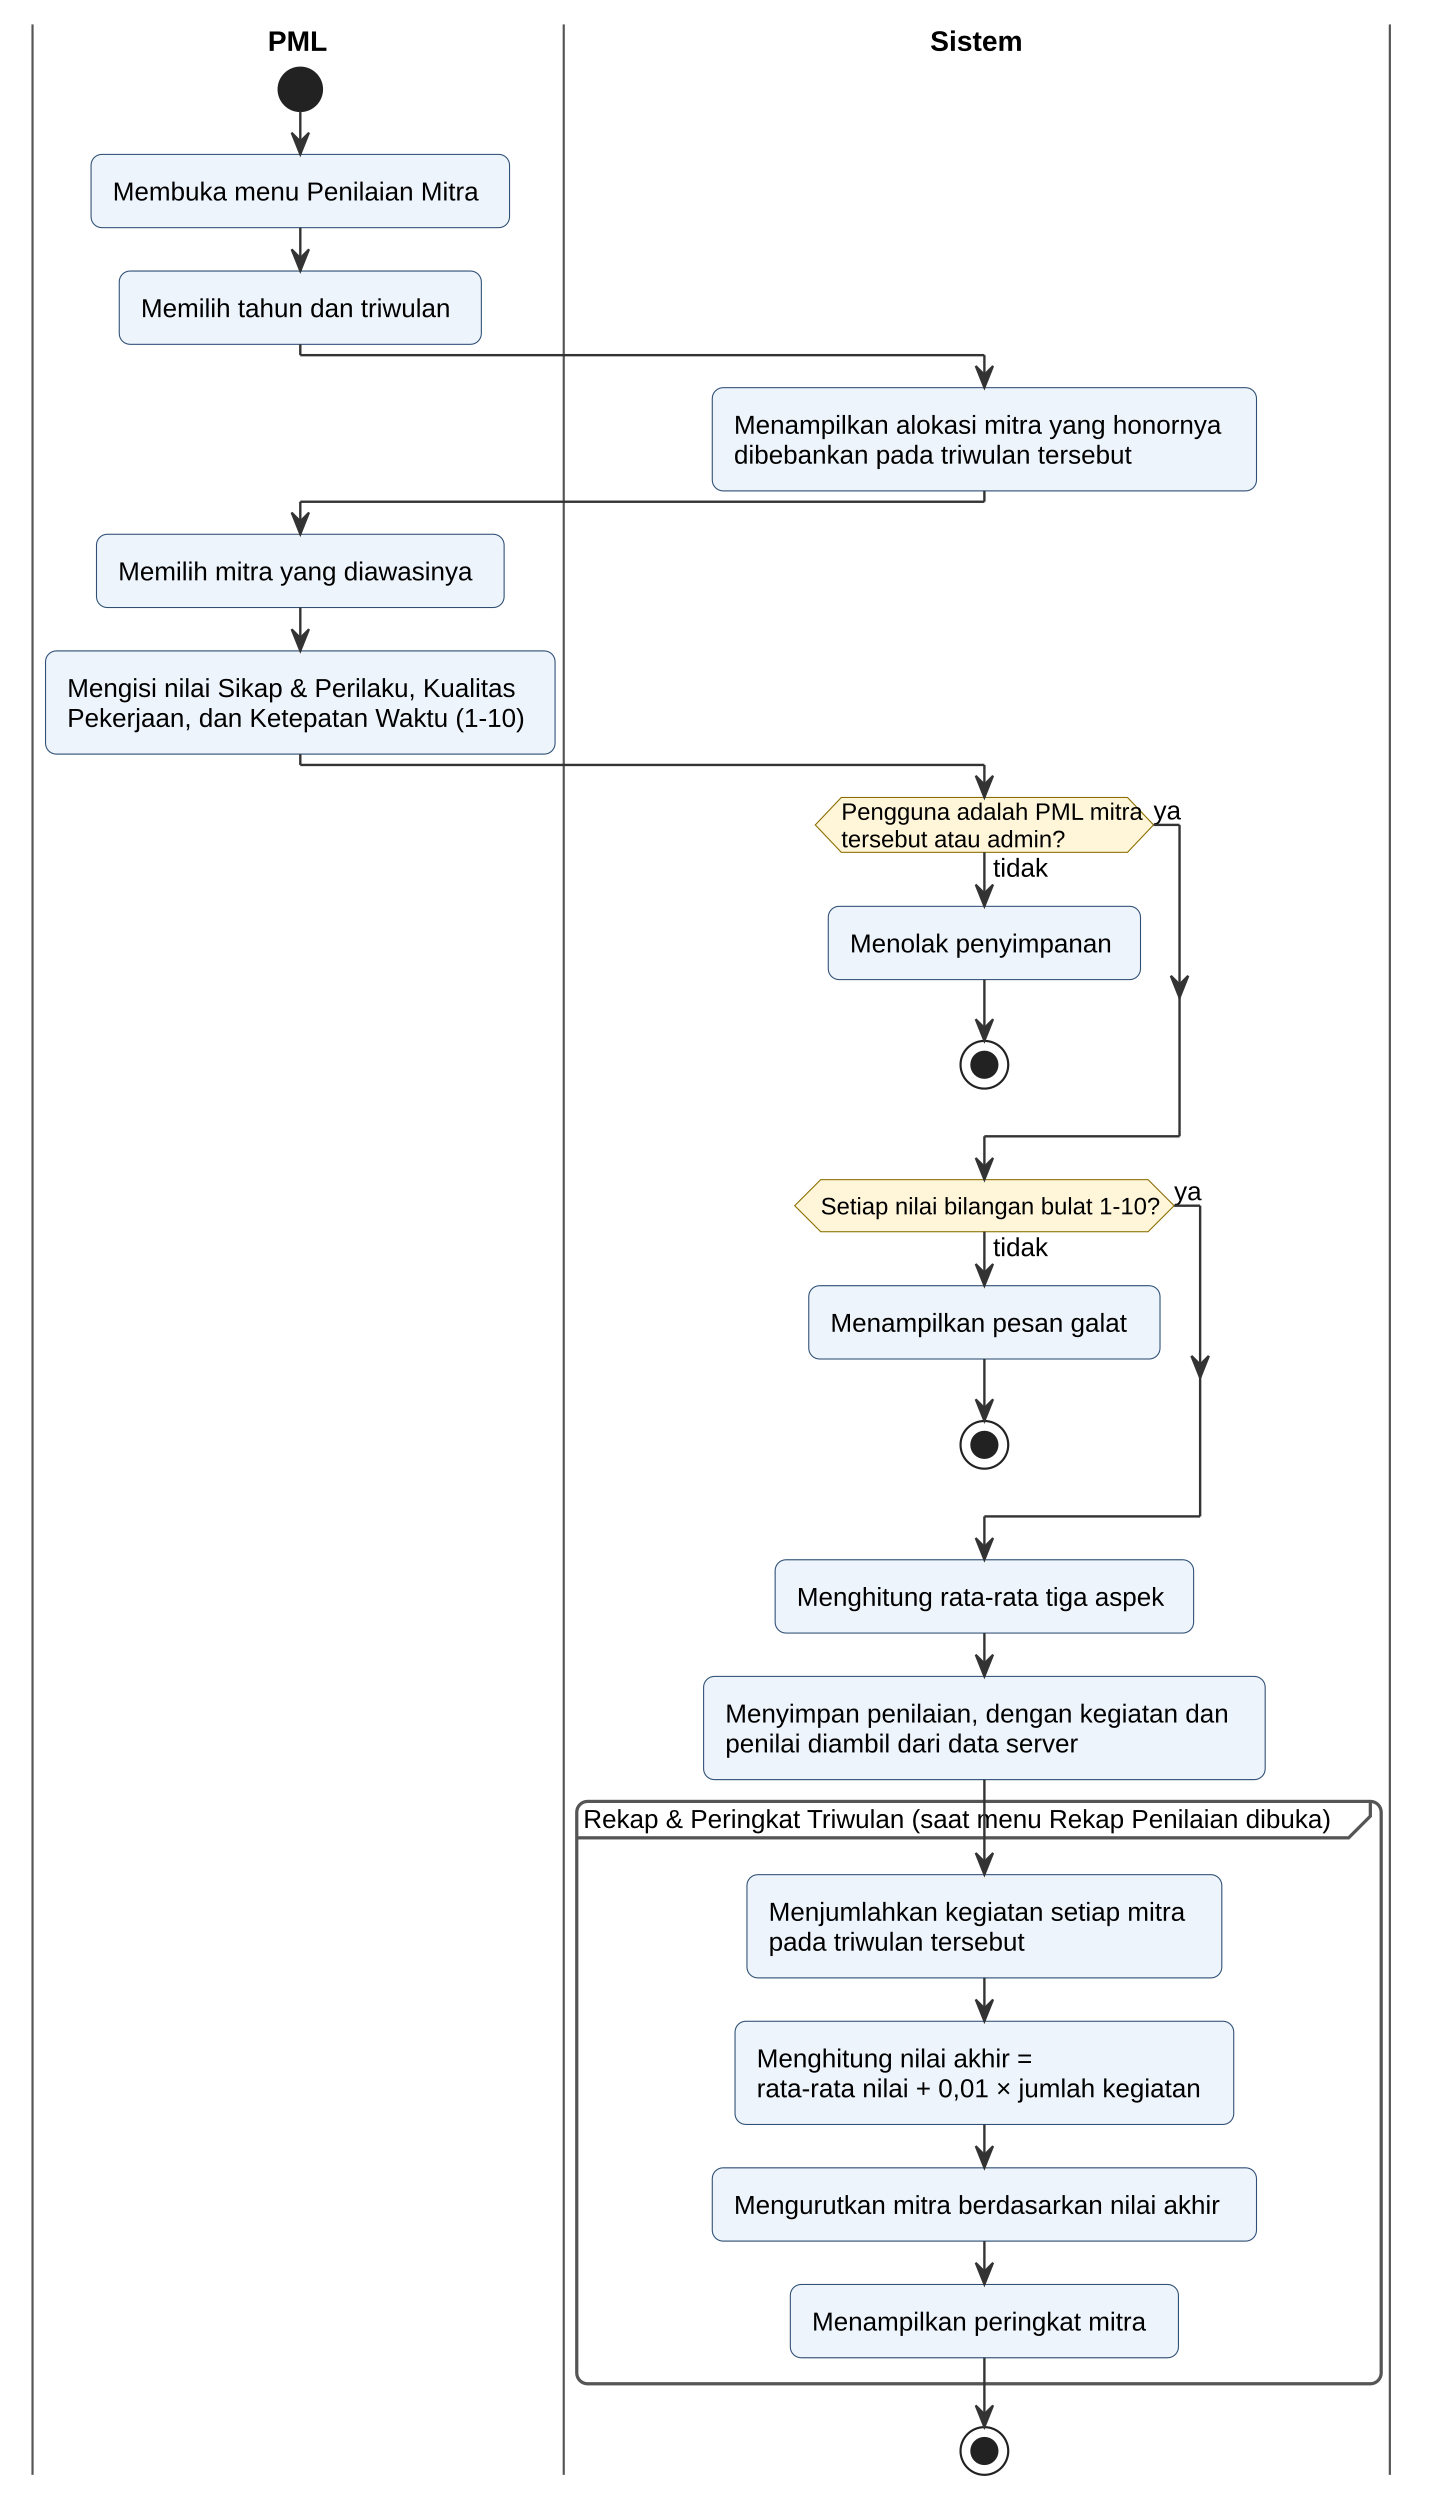
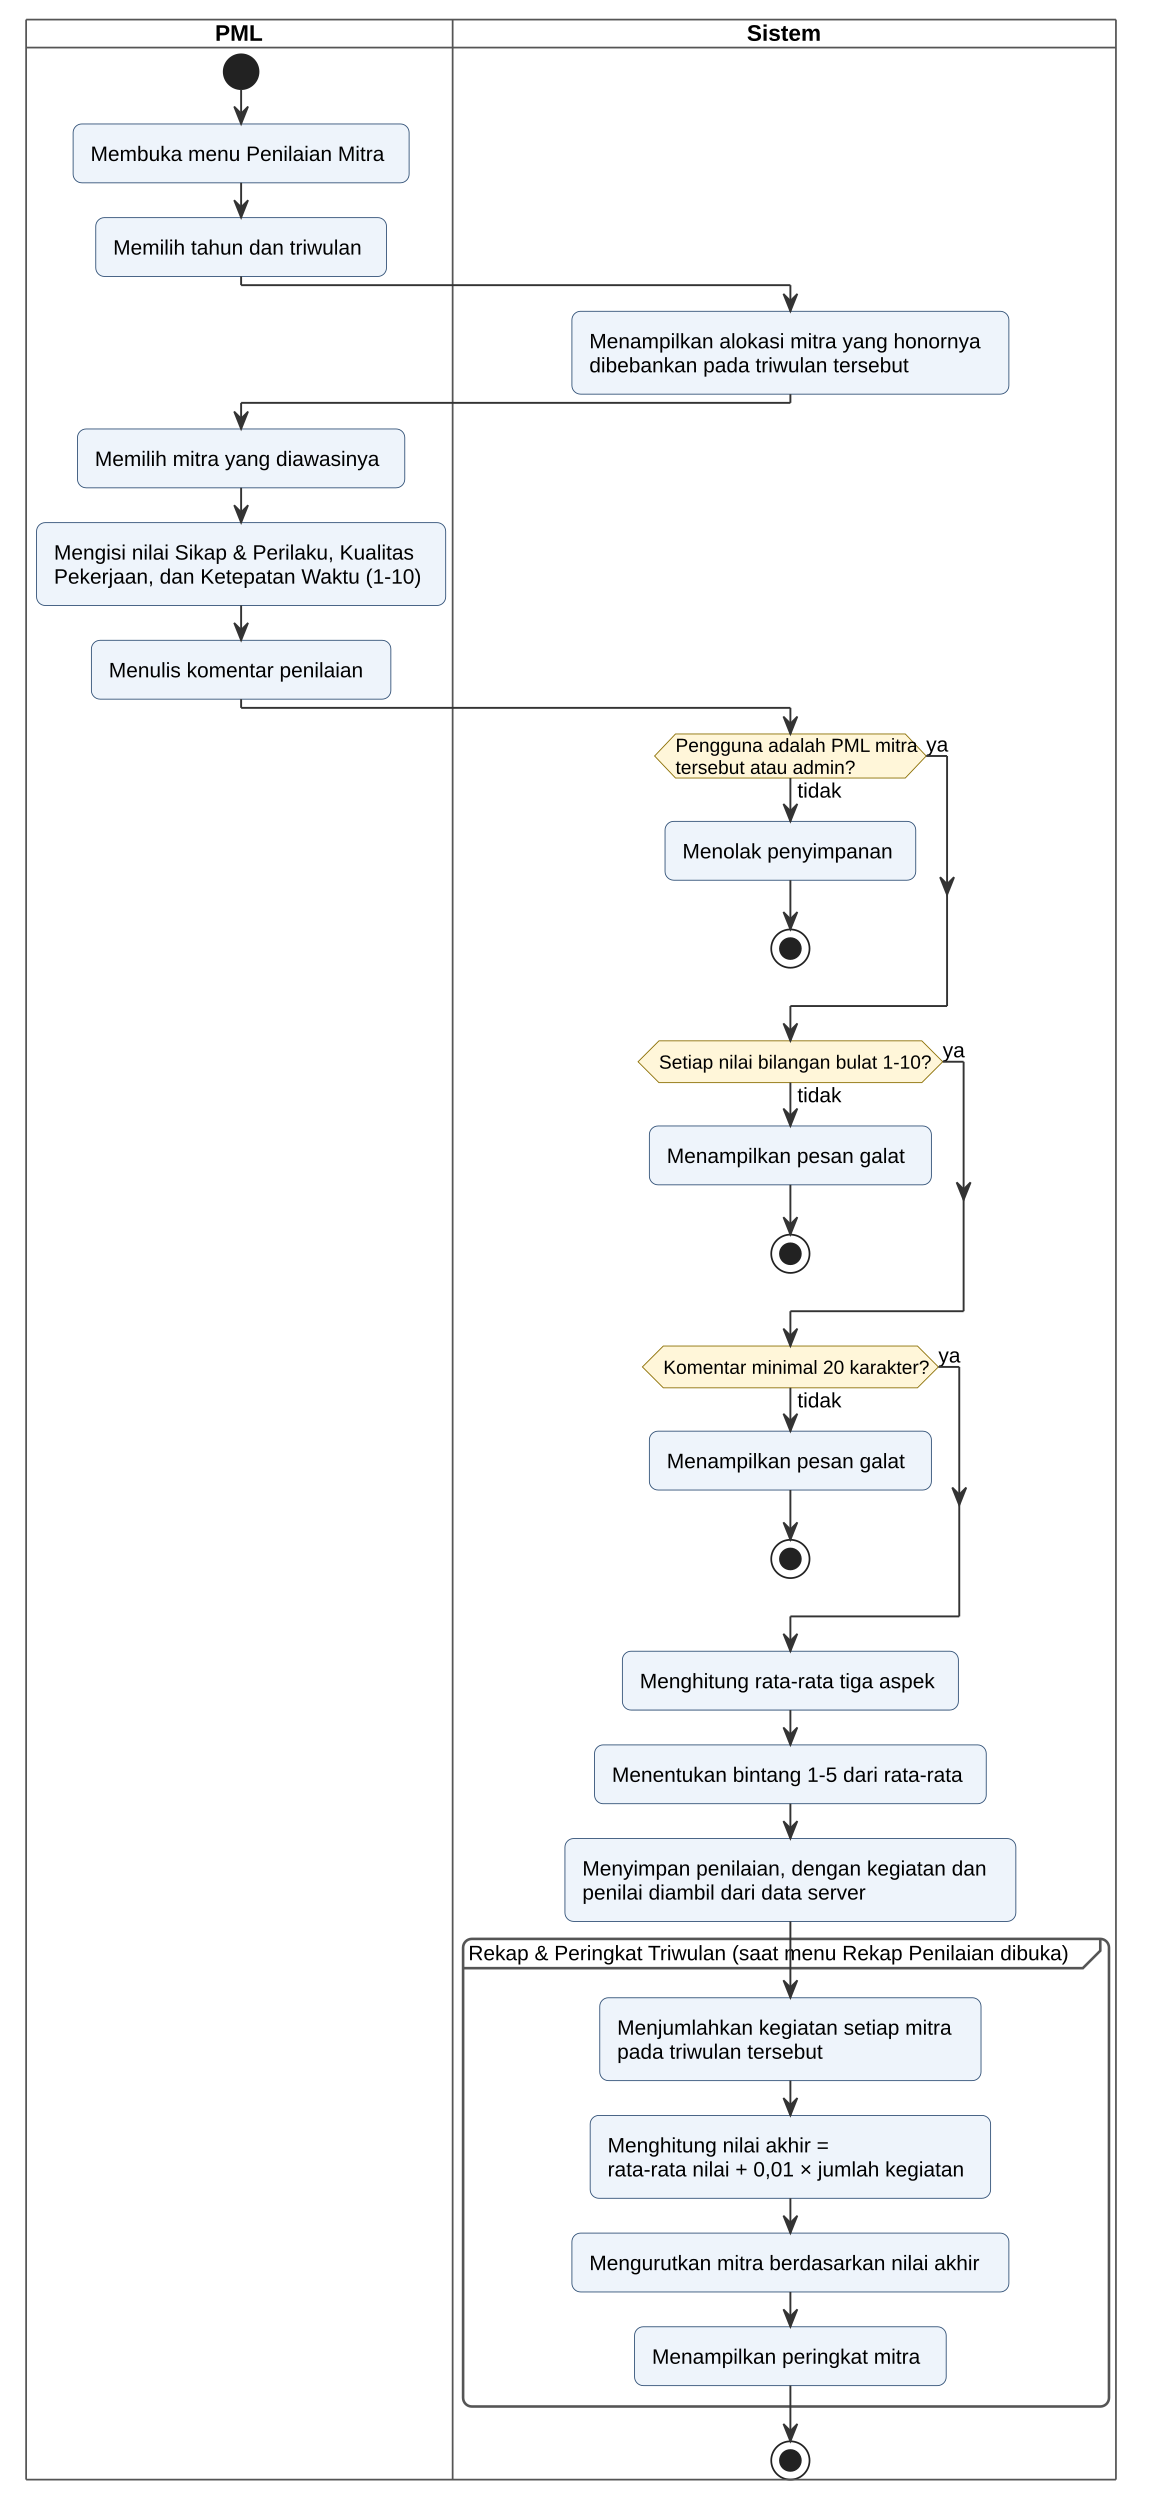
- <svg xmlns="http://www.w3.org/2000/svg" contentStyleType="text/css" height="1153px" preserveAspectRatio="none" style="width:660px;height:1153px;background:#FFFFFF;" version="1.1" viewBox="0 0 660 1153" width="660px" zoomAndPan="magnify">
+ <svg xmlns="http://www.w3.org/2000/svg" contentStyleType="text/css" height="1436px" preserveAspectRatio="none" style="width:660px;height:1436px;background:#FFFFFF;" version="1.1" viewBox="0 0 660 1436" width="660px" zoomAndPan="magnify">
  <defs />
  <g>
    <rect fill="none" height="14.949" style="stroke:none;stroke-width:1.0;" width="627" x="15" y="11.255" />
    <ellipse cx="138.5" cy="41.204" fill="#222222" rx="10" ry="10" style="stroke:#222222;stroke-width:1.0;" />
    <rect fill="#EEF4FB" height="33.799" rx="5" ry="5" style="stroke:#2F4F75;stroke-width:0.5;" width="193" x="42" y="71.204" />
    <text fill="#000000" font-family="Arial" font-size="12" lengthAdjust="spacing" textLength="173" x="52" y="92.46">Membuka menu Penilaian Mitra</text>
    <rect fill="#EEF4FB" height="33.799" rx="5" ry="5" style="stroke:#2F4F75;stroke-width:0.5;" width="167" x="55" y="125.002" />
    <text fill="#000000" font-family="Arial" font-size="12" lengthAdjust="spacing" textLength="147" x="65" y="146.258">Memilih tahun dan triwulan</text>
    <rect fill="#EEF4FB" height="33.799" rx="5" ry="5" style="stroke:#2F4F75;stroke-width:0.5;" width="188" x="44.5" y="246.399" />
    <text fill="#000000" font-family="Arial" font-size="12" lengthAdjust="spacing" textLength="168" x="54.5" y="267.655">Memilih mitra yang diawasinya</text>
    <rect fill="#EEF4FB" height="47.598" rx="5" ry="5" style="stroke:#2F4F75;stroke-width:0.5;" width="235" x="21" y="300.198" />
    <text fill="#000000" font-family="Arial" font-size="12" lengthAdjust="spacing" textLength="213" x="31" y="321.454">Mengisi nilai Sikap &amp; Perilaku, Kualitas</text>
    <text fill="#000000" font-family="Arial" font-size="12" lengthAdjust="spacing" textLength="215" x="31" y="335.252">Pekerjaan, dan Ketepatan Waktu (1-10)</text>
-     <line style="stroke:#555555;stroke-width:1.0;" x1="15" x2="15" y1="11.255" y2="1141.398" />
+     <rect fill="#EEF4FB" height="33.799" rx="5" ry="5" style="stroke:#2F4F75;stroke-width:0.5;" width="172" x="52.5" y="367.795" />
+     <text fill="#000000" font-family="Arial" font-size="12" lengthAdjust="spacing" textLength="152" x="62.5" y="389.051">Menulis komentar penilaian</text>
+     <line style="stroke:#555555;stroke-width:1.0;" x1="15" x2="15" y1="11.255" y2="1424.294" />
    <rect fill="#EEF4FB" height="47.598" rx="5" ry="5" style="stroke:#2F4F75;stroke-width:0.5;" width="251" x="328.5" y="178.801" />
    <text fill="#000000" font-family="Arial" font-size="12" lengthAdjust="spacing" textLength="231" x="338.5" y="200.057">Menampilkan alokasi mitra yang honornya</text>
    <text fill="#000000" font-family="Arial" font-size="12" lengthAdjust="spacing" textLength="190" x="338.5" y="213.856">dibebankan pada triwulan tersebut</text>
-     <rect fill="#EEF4FB" height="33.799" rx="5" ry="5" style="stroke:#2F4F75;stroke-width:0.5;" width="144" x="382" y="417.993" />
-     <text fill="#000000" font-family="Arial" font-size="12" lengthAdjust="spacing" textLength="124" x="392" y="439.248">Menolak penyimpanan</text>
-     <ellipse cx="454" cy="491.068" fill="none" rx="11" ry="11" style="stroke:#222222;stroke-width:1.0;" />
-     <ellipse cx="454" cy="491.068" fill="#222222" rx="6" ry="6" style="stroke:#222222;stroke-width:1.0;" />
-     <polygon fill="#FFF6D9" points="388,367.795,520,367.795,532,380.444,520,393.093,388,393.093,376,380.444,388,367.795" style="stroke:#8A6D00;stroke-width:0.5;" />
-     <text fill="#000000" font-family="Arial" font-size="12" lengthAdjust="spacing" textLength="26" x="458" y="404.349">tidak</text>
-     <text fill="#000000" font-family="Arial" font-size="11" lengthAdjust="spacing" textLength="132" x="388" y="378.113">Pengguna adalah PML mitra</text>
-     <text fill="#000000" font-family="Arial" font-size="11" lengthAdjust="spacing" textLength="101" x="388" y="390.762">tersebut atau admin?</text>
-     <text fill="#000000" font-family="Arial" font-size="12" lengthAdjust="spacing" textLength="12" x="532" y="377.901">ya</text>
-     <rect fill="#EEF4FB" height="33.799" rx="5" ry="5" style="stroke:#2F4F75;stroke-width:0.5;" width="162" x="373" y="592.967" />
-     <text fill="#000000" font-family="Arial" font-size="12" lengthAdjust="spacing" textLength="142" x="383" y="614.223">Menampilkan pesan galat</text>
-     <ellipse cx="454" cy="666.366" fill="none" rx="11" ry="11" style="stroke:#222222;stroke-width:1.0;" />
-     <ellipse cx="454" cy="666.366" fill="#222222" rx="6" ry="6" style="stroke:#222222;stroke-width:1.0;" />
-     <polygon fill="#FFF6D9" points="378.5,544.068,529.5,544.068,541.5,556.068,529.5,568.068,378.5,568.068,366.5,556.068,378.5,544.068" style="stroke:#8A6D00;stroke-width:0.5;" />
-     <text fill="#000000" font-family="Arial" font-size="12" lengthAdjust="spacing" textLength="26" x="458" y="579.323">tidak</text>
-     <text fill="#000000" font-family="Arial" font-size="11" lengthAdjust="spacing" textLength="151" x="378.5" y="560.061">Setiap nilai bilangan bulat 1-10?</text>
-     <text fill="#000000" font-family="Arial" font-size="12" lengthAdjust="spacing" textLength="12" x="541.5" y="553.525">ya</text>
-     <rect fill="#EEF4FB" height="33.799" rx="5" ry="5" style="stroke:#2F4F75;stroke-width:0.5;" width="193" x="357.5" y="719.366" />
-     <text fill="#000000" font-family="Arial" font-size="12" lengthAdjust="spacing" textLength="173" x="367.5" y="740.622">Menghitung rata-rata tiga aspek</text>
-     <rect fill="#EEF4FB" height="47.598" rx="5" ry="5" style="stroke:#2F4F75;stroke-width:0.5;" width="259" x="324.5" y="773.165" />
-     <text fill="#000000" font-family="Arial" font-size="12" lengthAdjust="spacing" textLength="239" x="334.5" y="794.421">Menyimpan penilaian, dengan kegiatan dan</text>
-     <text fill="#000000" font-family="Arial" font-size="12" lengthAdjust="spacing" textLength="169" x="334.5" y="808.22">penilai diambil dari data server</text>
-     <rect fill="none" height="268.592" rx="5" ry="5" style="stroke:#555555;stroke-width:1.5;" width="371" x="266" y="830.806" />
-     <path d="M632,830.806 L632,837.605 L622,847.605 L266,847.605 " fill="none" style="stroke:#555555;stroke-width:1.5;" />
-     <text fill="#000000" font-family="Arial" font-size="12" lengthAdjust="spacing" textLength="356" x="269" y="843.062">Rekap &amp; Peringkat Triwulan (saat menu Rekap Penilaian dibuka)</text>
-     <rect fill="#EEF4FB" height="47.598" rx="5" ry="5" style="stroke:#2F4F75;stroke-width:0.5;" width="219" x="344.5" y="864.605" />
-     <text fill="#000000" font-family="Arial" font-size="12" lengthAdjust="spacing" textLength="199" x="354.5" y="885.861">Menjumlahkan kegiatan setiap mitra</text>
-     <text fill="#000000" font-family="Arial" font-size="12" lengthAdjust="spacing" textLength="122" x="354.5" y="899.659">pada triwulan tersebut</text>
-     <rect fill="#EEF4FB" height="47.598" rx="5" ry="5" style="stroke:#2F4F75;stroke-width:0.5;" width="230" x="339" y="932.202" />
-     <text fill="#000000" font-family="Arial" font-size="12" lengthAdjust="spacing" textLength="130" x="349" y="953.458">Menghitung nilai akhir =</text>
-     <text fill="#000000" font-family="Arial" font-size="12" lengthAdjust="spacing" textLength="210" x="349" y="967.257">rata-rata nilai + 0,01 × jumlah kegiatan</text>
-     <rect fill="#EEF4FB" height="33.799" rx="5" ry="5" style="stroke:#2F4F75;stroke-width:0.5;" width="251" x="328.5" y="999.8" />
-     <text fill="#000000" font-family="Arial" font-size="12" lengthAdjust="spacing" textLength="231" x="338.5" y="1021.056">Mengurutkan mitra berdasarkan nilai akhir</text>
-     <rect fill="#EEF4FB" height="33.799" rx="5" ry="5" style="stroke:#2F4F75;stroke-width:0.5;" width="179" x="364.5" y="1053.599" />
-     <text fill="#000000" font-family="Arial" font-size="12" lengthAdjust="spacing" textLength="159" x="374.5" y="1074.855">Menampilkan peringkat mitra</text>
-     <ellipse cx="454" cy="1130.398" fill="none" rx="11" ry="11" style="stroke:#222222;stroke-width:1.0;" />
-     <ellipse cx="454" cy="1130.398" fill="#222222" rx="6" ry="6" style="stroke:#222222;stroke-width:1.0;" />
-     <line style="stroke:#555555;stroke-width:1.0;" x1="260" x2="260" y1="11.255" y2="1141.398" />
-     <line style="stroke:#555555;stroke-width:1.0;" x1="641" x2="641" y1="11.255" y2="1141.398" />
+     <rect fill="#EEF4FB" height="33.799" rx="5" ry="5" style="stroke:#2F4F75;stroke-width:0.5;" width="144" x="382" y="471.791" />
+     <text fill="#000000" font-family="Arial" font-size="12" lengthAdjust="spacing" textLength="124" x="392" y="493.047">Menolak penyimpanan</text>
+     <ellipse cx="454" cy="544.866" fill="none" rx="11" ry="11" style="stroke:#222222;stroke-width:1.0;" />
+     <ellipse cx="454" cy="544.866" fill="#222222" rx="6" ry="6" style="stroke:#222222;stroke-width:1.0;" />
+     <polygon fill="#FFF6D9" points="388,421.594,520,421.594,532,434.243,520,446.892,388,446.892,376,434.243,388,421.594" style="stroke:#8A6D00;stroke-width:0.5;" />
+     <text fill="#000000" font-family="Arial" font-size="12" lengthAdjust="spacing" textLength="26" x="458" y="458.148">tidak</text>
+     <text fill="#000000" font-family="Arial" font-size="11" lengthAdjust="spacing" textLength="132" x="388" y="431.912">Pengguna adalah PML mitra</text>
+     <text fill="#000000" font-family="Arial" font-size="11" lengthAdjust="spacing" textLength="101" x="388" y="444.561">tersebut atau admin?</text>
+     <text fill="#000000" font-family="Arial" font-size="12" lengthAdjust="spacing" textLength="12" x="532" y="431.7">ya</text>
+     <rect fill="#EEF4FB" height="33.799" rx="5" ry="5" style="stroke:#2F4F75;stroke-width:0.5;" width="162" x="373" y="646.766" />
+     <text fill="#000000" font-family="Arial" font-size="12" lengthAdjust="spacing" textLength="142" x="383" y="668.022">Menampilkan pesan galat</text>
+     <ellipse cx="454" cy="720.165" fill="none" rx="11" ry="11" style="stroke:#222222;stroke-width:1.0;" />
+     <ellipse cx="454" cy="720.165" fill="#222222" rx="6" ry="6" style="stroke:#222222;stroke-width:1.0;" />
+     <polygon fill="#FFF6D9" points="378.5,597.866,529.5,597.866,541.5,609.866,529.5,621.866,378.5,621.866,366.5,609.866,378.5,597.866" style="stroke:#8A6D00;stroke-width:0.5;" />
+     <text fill="#000000" font-family="Arial" font-size="12" lengthAdjust="spacing" textLength="26" x="458" y="633.122">tidak</text>
+     <text fill="#000000" font-family="Arial" font-size="11" lengthAdjust="spacing" textLength="151" x="378.5" y="613.86">Setiap nilai bilangan bulat 1-10?</text>
+     <text fill="#000000" font-family="Arial" font-size="12" lengthAdjust="spacing" textLength="12" x="541.5" y="607.323">ya</text>
+     <rect fill="#EEF4FB" height="33.799" rx="5" ry="5" style="stroke:#2F4F75;stroke-width:0.5;" width="162" x="373" y="822.065" />
+     <text fill="#000000" font-family="Arial" font-size="12" lengthAdjust="spacing" textLength="142" x="383" y="843.321">Menampilkan pesan galat</text>
+     <ellipse cx="454" cy="895.464" fill="none" rx="11" ry="11" style="stroke:#222222;stroke-width:1.0;" />
+     <ellipse cx="454" cy="895.464" fill="#222222" rx="6" ry="6" style="stroke:#222222;stroke-width:1.0;" />
+     <polygon fill="#FFF6D9" points="381,773.165,527,773.165,539,785.165,527,797.165,381,797.165,369,785.165,381,773.165" style="stroke:#8A6D00;stroke-width:0.5;" />
+     <text fill="#000000" font-family="Arial" font-size="12" lengthAdjust="spacing" textLength="26" x="458" y="808.421">tidak</text>
+     <text fill="#000000" font-family="Arial" font-size="11" lengthAdjust="spacing" textLength="146" x="381" y="789.159">Komentar minimal 20 karakter?</text>
+     <text fill="#000000" font-family="Arial" font-size="12" lengthAdjust="spacing" textLength="12" x="539" y="782.622">ya</text>
+     <rect fill="#EEF4FB" height="33.799" rx="5" ry="5" style="stroke:#2F4F75;stroke-width:0.5;" width="193" x="357.5" y="948.464" />
+     <text fill="#000000" font-family="Arial" font-size="12" lengthAdjust="spacing" textLength="173" x="367.5" y="969.72">Menghitung rata-rata tiga aspek</text>
+     <rect fill="#EEF4FB" height="33.799" rx="5" ry="5" style="stroke:#2F4F75;stroke-width:0.5;" width="225" x="341.5" y="1002.263" />
+     <text fill="#000000" font-family="Arial" font-size="12" lengthAdjust="spacing" textLength="205" x="351.5" y="1023.519">Menentukan bintang 1-5 dari rata-rata</text>
+     <rect fill="#EEF4FB" height="47.598" rx="5" ry="5" style="stroke:#2F4F75;stroke-width:0.5;" width="259" x="324.5" y="1056.062" />
+     <text fill="#000000" font-family="Arial" font-size="12" lengthAdjust="spacing" textLength="239" x="334.5" y="1077.318">Menyimpan penilaian, dengan kegiatan dan</text>
+     <text fill="#000000" font-family="Arial" font-size="12" lengthAdjust="spacing" textLength="169" x="334.5" y="1091.117">penilai diambil dari data server</text>
+     <rect fill="none" height="268.592" rx="5" ry="5" style="stroke:#555555;stroke-width:1.5;" width="371" x="266" y="1113.702" />
+     <path d="M632,1113.702 L632,1120.501 L622,1130.501 L266,1130.501 " fill="none" style="stroke:#555555;stroke-width:1.5;" />
+     <text fill="#000000" font-family="Arial" font-size="12" lengthAdjust="spacing" textLength="356" x="269" y="1125.958">Rekap &amp; Peringkat Triwulan (saat menu Rekap Penilaian dibuka)</text>
+     <rect fill="#EEF4FB" height="47.598" rx="5" ry="5" style="stroke:#2F4F75;stroke-width:0.5;" width="219" x="344.5" y="1147.501" />
+     <text fill="#000000" font-family="Arial" font-size="12" lengthAdjust="spacing" textLength="199" x="354.5" y="1168.757">Menjumlahkan kegiatan setiap mitra</text>
+     <text fill="#000000" font-family="Arial" font-size="12" lengthAdjust="spacing" textLength="122" x="354.5" y="1182.556">pada triwulan tersebut</text>
+     <rect fill="#EEF4FB" height="47.598" rx="5" ry="5" style="stroke:#2F4F75;stroke-width:0.5;" width="230" x="339" y="1215.099" />
+     <text fill="#000000" font-family="Arial" font-size="12" lengthAdjust="spacing" textLength="130" x="349" y="1236.355">Menghitung nilai akhir =</text>
+     <text fill="#000000" font-family="Arial" font-size="12" lengthAdjust="spacing" textLength="210" x="349" y="1250.154">rata-rata nilai + 0,01 × jumlah kegiatan</text>
+     <rect fill="#EEF4FB" height="33.799" rx="5" ry="5" style="stroke:#2F4F75;stroke-width:0.5;" width="251" x="328.5" y="1282.697" />
+     <text fill="#000000" font-family="Arial" font-size="12" lengthAdjust="spacing" textLength="231" x="338.5" y="1303.952">Mengurutkan mitra berdasarkan nilai akhir</text>
+     <rect fill="#EEF4FB" height="33.799" rx="5" ry="5" style="stroke:#2F4F75;stroke-width:0.5;" width="179" x="364.5" y="1336.495" />
+     <text fill="#000000" font-family="Arial" font-size="12" lengthAdjust="spacing" textLength="159" x="374.5" y="1357.751">Menampilkan peringkat mitra</text>
+     <ellipse cx="454" cy="1413.294" fill="none" rx="11" ry="11" style="stroke:#222222;stroke-width:1.0;" />
+     <ellipse cx="454" cy="1413.294" fill="#222222" rx="6" ry="6" style="stroke:#222222;stroke-width:1.0;" />
+     <line style="stroke:#555555;stroke-width:1.0;" x1="260" x2="260" y1="11.255" y2="1424.294" />
+     <line style="stroke:#555555;stroke-width:1.0;" x1="641" x2="641" y1="11.255" y2="1424.294" />
    <line style="stroke:#333333;stroke-width:1.1;" x1="138.5" x2="138.5" y1="51.204" y2="71.204" />
    <polygon fill="#333333" points="134.5,61.204,138.5,71.204,142.5,61.204,138.5,65.204" style="stroke:#333333;stroke-width:1.0;" />
    <line style="stroke:#333333;stroke-width:1.1;" x1="138.5" x2="138.5" y1="105.002" y2="125.002" />
    <polygon fill="#333333" points="134.5,115.002,138.5,125.002,142.5,115.002,138.5,119.002" style="stroke:#333333;stroke-width:1.0;" />
    <line style="stroke:#333333;stroke-width:1.1;" x1="138.5" x2="138.5" y1="280.198" y2="300.198" />
    <polygon fill="#333333" points="134.5,290.198,138.5,300.198,142.5,290.198,138.5,294.198" style="stroke:#333333;stroke-width:1.0;" />
-     <line style="stroke:#333333;stroke-width:1.1;" x1="454" x2="454" y1="451.791" y2="480.068" />
-     <polygon fill="#333333" points="450,470.068,454,480.068,458,470.068,454,474.068" style="stroke:#333333;stroke-width:1.0;" />
-     <line style="stroke:#333333;stroke-width:1.1;" x1="454" x2="454" y1="393.093" y2="417.993" />
-     <polygon fill="#333333" points="450,407.993,454,417.993,458,407.993,454,411.993" style="stroke:#333333;stroke-width:1.0;" />
-     <line style="stroke:#333333;stroke-width:1.1;" x1="532" x2="544" y1="380.444" y2="380.444" />
-     <polygon fill="#333333" points="540,450.068,544,460.068,548,450.068,544,454.068" style="stroke:#333333;stroke-width:1.1;" />
-     <line style="stroke:#333333;stroke-width:1.1;" x1="544" x2="544" y1="380.444" y2="524.068" />
-     <line style="stroke:#333333;stroke-width:1.1;" x1="544" x2="454" y1="524.068" y2="524.068" />
-     <line style="stroke:#333333;stroke-width:1.1;" x1="454" x2="454" y1="524.068" y2="544.068" />
-     <polygon fill="#333333" points="450,534.068,454,544.068,458,534.068,454,538.068" style="stroke:#333333;stroke-width:1.0;" />
-     <line style="stroke:#333333;stroke-width:1.1;" x1="454" x2="454" y1="626.766" y2="655.366" />
-     <polygon fill="#333333" points="450,645.366,454,655.366,458,645.366,454,649.366" style="stroke:#333333;stroke-width:1.0;" />
-     <line style="stroke:#333333;stroke-width:1.1;" x1="454" x2="454" y1="568.068" y2="592.967" />
-     <polygon fill="#333333" points="450,582.967,454,592.967,458,582.967,454,586.967" style="stroke:#333333;stroke-width:1.0;" />
-     <line style="stroke:#333333;stroke-width:1.1;" x1="541.5" x2="553.5" y1="556.068" y2="556.068" />
-     <polygon fill="#333333" points="549.5,625.366,553.5,635.366,557.5,625.366,553.5,629.366" style="stroke:#333333;stroke-width:1.1;" />
-     <line style="stroke:#333333;stroke-width:1.1;" x1="553.5" x2="553.5" y1="556.068" y2="699.366" />
-     <line style="stroke:#333333;stroke-width:1.1;" x1="553.5" x2="454" y1="699.366" y2="699.366" />
-     <line style="stroke:#333333;stroke-width:1.1;" x1="454" x2="454" y1="699.366" y2="719.366" />
-     <polygon fill="#333333" points="450,709.366,454,719.366,458,709.366,454,713.366" style="stroke:#333333;stroke-width:1.0;" />
+     <line style="stroke:#333333;stroke-width:1.1;" x1="138.5" x2="138.5" y1="347.795" y2="367.795" />
+     <polygon fill="#333333" points="134.5,357.795,138.5,367.795,142.5,357.795,138.5,361.795" style="stroke:#333333;stroke-width:1.0;" />
+     <line style="stroke:#333333;stroke-width:1.1;" x1="454" x2="454" y1="505.59" y2="533.866" />
+     <polygon fill="#333333" points="450,523.866,454,533.866,458,523.866,454,527.866" style="stroke:#333333;stroke-width:1.0;" />
+     <line style="stroke:#333333;stroke-width:1.1;" x1="454" x2="454" y1="446.892" y2="471.791" />
+     <polygon fill="#333333" points="450,461.791,454,471.791,458,461.791,454,465.791" style="stroke:#333333;stroke-width:1.0;" />
+     <line style="stroke:#333333;stroke-width:1.1;" x1="532" x2="544" y1="434.243" y2="434.243" />
+     <polygon fill="#333333" points="540,503.866,544,513.866,548,503.866,544,507.866" style="stroke:#333333;stroke-width:1.1;" />
+     <line style="stroke:#333333;stroke-width:1.1;" x1="544" x2="544" y1="434.243" y2="577.866" />
+     <line style="stroke:#333333;stroke-width:1.1;" x1="544" x2="454" y1="577.866" y2="577.866" />
+     <line style="stroke:#333333;stroke-width:1.1;" x1="454" x2="454" y1="577.866" y2="597.866" />
+     <polygon fill="#333333" points="450,587.866,454,597.866,458,587.866,454,591.866" style="stroke:#333333;stroke-width:1.0;" />
+     <line style="stroke:#333333;stroke-width:1.1;" x1="454" x2="454" y1="680.565" y2="709.165" />
+     <polygon fill="#333333" points="450,699.165,454,709.165,458,699.165,454,703.165" style="stroke:#333333;stroke-width:1.0;" />
+     <line style="stroke:#333333;stroke-width:1.1;" x1="454" x2="454" y1="621.866" y2="646.766" />
+     <polygon fill="#333333" points="450,636.766,454,646.766,458,636.766,454,640.766" style="stroke:#333333;stroke-width:1.0;" />
+     <line style="stroke:#333333;stroke-width:1.1;" x1="541.5" x2="553.5" y1="609.866" y2="609.866" />
+     <polygon fill="#333333" points="549.5,679.165,553.5,689.165,557.5,679.165,553.5,683.165" style="stroke:#333333;stroke-width:1.1;" />
+     <line style="stroke:#333333;stroke-width:1.1;" x1="553.5" x2="553.5" y1="609.866" y2="753.165" />
+     <line style="stroke:#333333;stroke-width:1.1;" x1="553.5" x2="454" y1="753.165" y2="753.165" />
    <line style="stroke:#333333;stroke-width:1.1;" x1="454" x2="454" y1="753.165" y2="773.165" />
    <polygon fill="#333333" points="450,763.165,454,773.165,458,763.165,454,767.165" style="stroke:#333333;stroke-width:1.0;" />
-     <line style="stroke:#333333;stroke-width:1.1;" x1="454" x2="454" y1="912.202" y2="932.202" />
-     <polygon fill="#333333" points="450,922.202,454,932.202,458,922.202,454,926.202" style="stroke:#333333;stroke-width:1.0;" />
-     <line style="stroke:#333333;stroke-width:1.1;" x1="454" x2="454" y1="979.8" y2="999.8" />
-     <polygon fill="#333333" points="450,989.8,454,999.8,458,989.8,454,993.8" style="stroke:#333333;stroke-width:1.0;" />
-     <line style="stroke:#333333;stroke-width:1.1;" x1="454" x2="454" y1="1033.599" y2="1053.599" />
-     <polygon fill="#333333" points="450,1043.599,454,1053.599,458,1043.599,454,1047.599" style="stroke:#333333;stroke-width:1.0;" />
-     <line style="stroke:#333333;stroke-width:1.1;" x1="454" x2="454" y1="820.763" y2="864.605" />
-     <polygon fill="#333333" points="450,854.605,454,864.605,458,854.605,454,858.605" style="stroke:#333333;stroke-width:1.0;" />
-     <line style="stroke:#333333;stroke-width:1.1;" x1="454" x2="454" y1="1087.398" y2="1119.398" />
-     <polygon fill="#333333" points="450,1109.398,454,1119.398,458,1109.398,454,1113.398" style="stroke:#333333;stroke-width:1.0;" />
+     <line style="stroke:#333333;stroke-width:1.1;" x1="454" x2="454" y1="855.864" y2="884.464" />
+     <polygon fill="#333333" points="450,874.464,454,884.464,458,874.464,454,878.464" style="stroke:#333333;stroke-width:1.0;" />
+     <line style="stroke:#333333;stroke-width:1.1;" x1="454" x2="454" y1="797.165" y2="822.065" />
+     <polygon fill="#333333" points="450,812.065,454,822.065,458,812.065,454,816.065" style="stroke:#333333;stroke-width:1.0;" />
+     <line style="stroke:#333333;stroke-width:1.1;" x1="539" x2="551" y1="785.165" y2="785.165" />
+     <polygon fill="#333333" points="547,854.464,551,864.464,555,854.464,551,858.464" style="stroke:#333333;stroke-width:1.1;" />
+     <line style="stroke:#333333;stroke-width:1.1;" x1="551" x2="551" y1="785.165" y2="928.464" />
+     <line style="stroke:#333333;stroke-width:1.1;" x1="551" x2="454" y1="928.464" y2="928.464" />
+     <line style="stroke:#333333;stroke-width:1.1;" x1="454" x2="454" y1="928.464" y2="948.464" />
+     <polygon fill="#333333" points="450,938.464,454,948.464,458,938.464,454,942.464" style="stroke:#333333;stroke-width:1.0;" />
+     <line style="stroke:#333333;stroke-width:1.1;" x1="454" x2="454" y1="982.263" y2="1002.263" />
+     <polygon fill="#333333" points="450,992.263,454,1002.263,458,992.263,454,996.263" style="stroke:#333333;stroke-width:1.0;" />
+     <line style="stroke:#333333;stroke-width:1.1;" x1="454" x2="454" y1="1036.062" y2="1056.062" />
+     <polygon fill="#333333" points="450,1046.062,454,1056.062,458,1046.062,454,1050.062" style="stroke:#333333;stroke-width:1.0;" />
+     <line style="stroke:#333333;stroke-width:1.1;" x1="454" x2="454" y1="1195.099" y2="1215.099" />
+     <polygon fill="#333333" points="450,1205.099,454,1215.099,458,1205.099,454,1209.099" style="stroke:#333333;stroke-width:1.0;" />
+     <line style="stroke:#333333;stroke-width:1.1;" x1="454" x2="454" y1="1262.697" y2="1282.697" />
+     <polygon fill="#333333" points="450,1272.697,454,1282.697,458,1272.697,454,1276.697" style="stroke:#333333;stroke-width:1.0;" />
+     <line style="stroke:#333333;stroke-width:1.1;" x1="454" x2="454" y1="1316.495" y2="1336.495" />
+     <polygon fill="#333333" points="450,1326.495,454,1336.495,458,1326.495,454,1330.495" style="stroke:#333333;stroke-width:1.0;" />
+     <line style="stroke:#333333;stroke-width:1.1;" x1="454" x2="454" y1="1103.659" y2="1147.501" />
+     <polygon fill="#333333" points="450,1137.501,454,1147.501,458,1137.501,454,1141.501" style="stroke:#333333;stroke-width:1.0;" />
+     <line style="stroke:#333333;stroke-width:1.1;" x1="454" x2="454" y1="1370.294" y2="1402.294" />
+     <polygon fill="#333333" points="450,1392.294,454,1402.294,458,1392.294,454,1396.294" style="stroke:#333333;stroke-width:1.0;" />
    <line style="stroke:#333333;stroke-width:1.1;" x1="138.5" x2="138.5" y1="158.801" y2="163.801" />
    <line style="stroke:#333333;stroke-width:1.1;" x1="138.5" x2="454" y1="163.801" y2="163.801" />
    <line style="stroke:#333333;stroke-width:1.1;" x1="454" x2="454" y1="163.801" y2="178.801" />
    <polygon fill="#333333" points="450,168.801,454,178.801,458,168.801,454,172.801" style="stroke:#333333;stroke-width:1.0;" />
    <line style="stroke:#333333;stroke-width:1.1;" x1="454" x2="454" y1="226.399" y2="231.399" />
    <line style="stroke:#333333;stroke-width:1.1;" x1="454" x2="138.5" y1="231.399" y2="231.399" />
    <line style="stroke:#333333;stroke-width:1.1;" x1="138.5" x2="138.5" y1="231.399" y2="246.399" />
    <polygon fill="#333333" points="134.5,236.399,138.5,246.399,142.5,236.399,138.5,240.399" style="stroke:#333333;stroke-width:1.0;" />
-     <line style="stroke:#333333;stroke-width:1.1;" x1="138.5" x2="138.5" y1="347.795" y2="352.795" />
-     <line style="stroke:#333333;stroke-width:1.1;" x1="138.5" x2="454" y1="352.795" y2="352.795" />
-     <line style="stroke:#333333;stroke-width:1.1;" x1="454" x2="454" y1="352.795" y2="367.795" />
-     <polygon fill="#333333" points="450,357.795,454,367.795,458,357.795,454,361.795" style="stroke:#333333;stroke-width:1.0;" />
+     <line style="stroke:#333333;stroke-width:1.1;" x1="138.5" x2="138.5" y1="401.594" y2="406.594" />
+     <line style="stroke:#333333;stroke-width:1.1;" x1="138.5" x2="454" y1="406.594" y2="406.594" />
+     <line style="stroke:#333333;stroke-width:1.1;" x1="454" x2="454" y1="406.594" y2="421.594" />
+     <polygon fill="#333333" points="450,411.594,454,421.594,458,411.594,454,415.594" style="stroke:#333333;stroke-width:1.0;" />
    <text fill="#000000" font-family="Arial" font-size="13" font-weight="bold" lengthAdjust="spacing" textLength="28" x="123.5" y="23.449">PML</text>
    <text fill="#000000" font-family="Arial" font-size="13" font-weight="bold" lengthAdjust="spacing" textLength="43" x="429" y="23.449">Sistem</text>
  </g>
+   <line style="stroke:#555555;stroke-width:1.0;" x1="15.0" x2="641.0" y1="11.255" y2="11.255" />
+   <line style="stroke:#555555;stroke-width:1.0;" x1="15.0" x2="641.0" y1="27.326" y2="27.326" />
+   <line style="stroke:#555555;stroke-width:1.0;" x1="15.0" x2="641.0" y1="1424.294" y2="1424.294" />
</svg>
